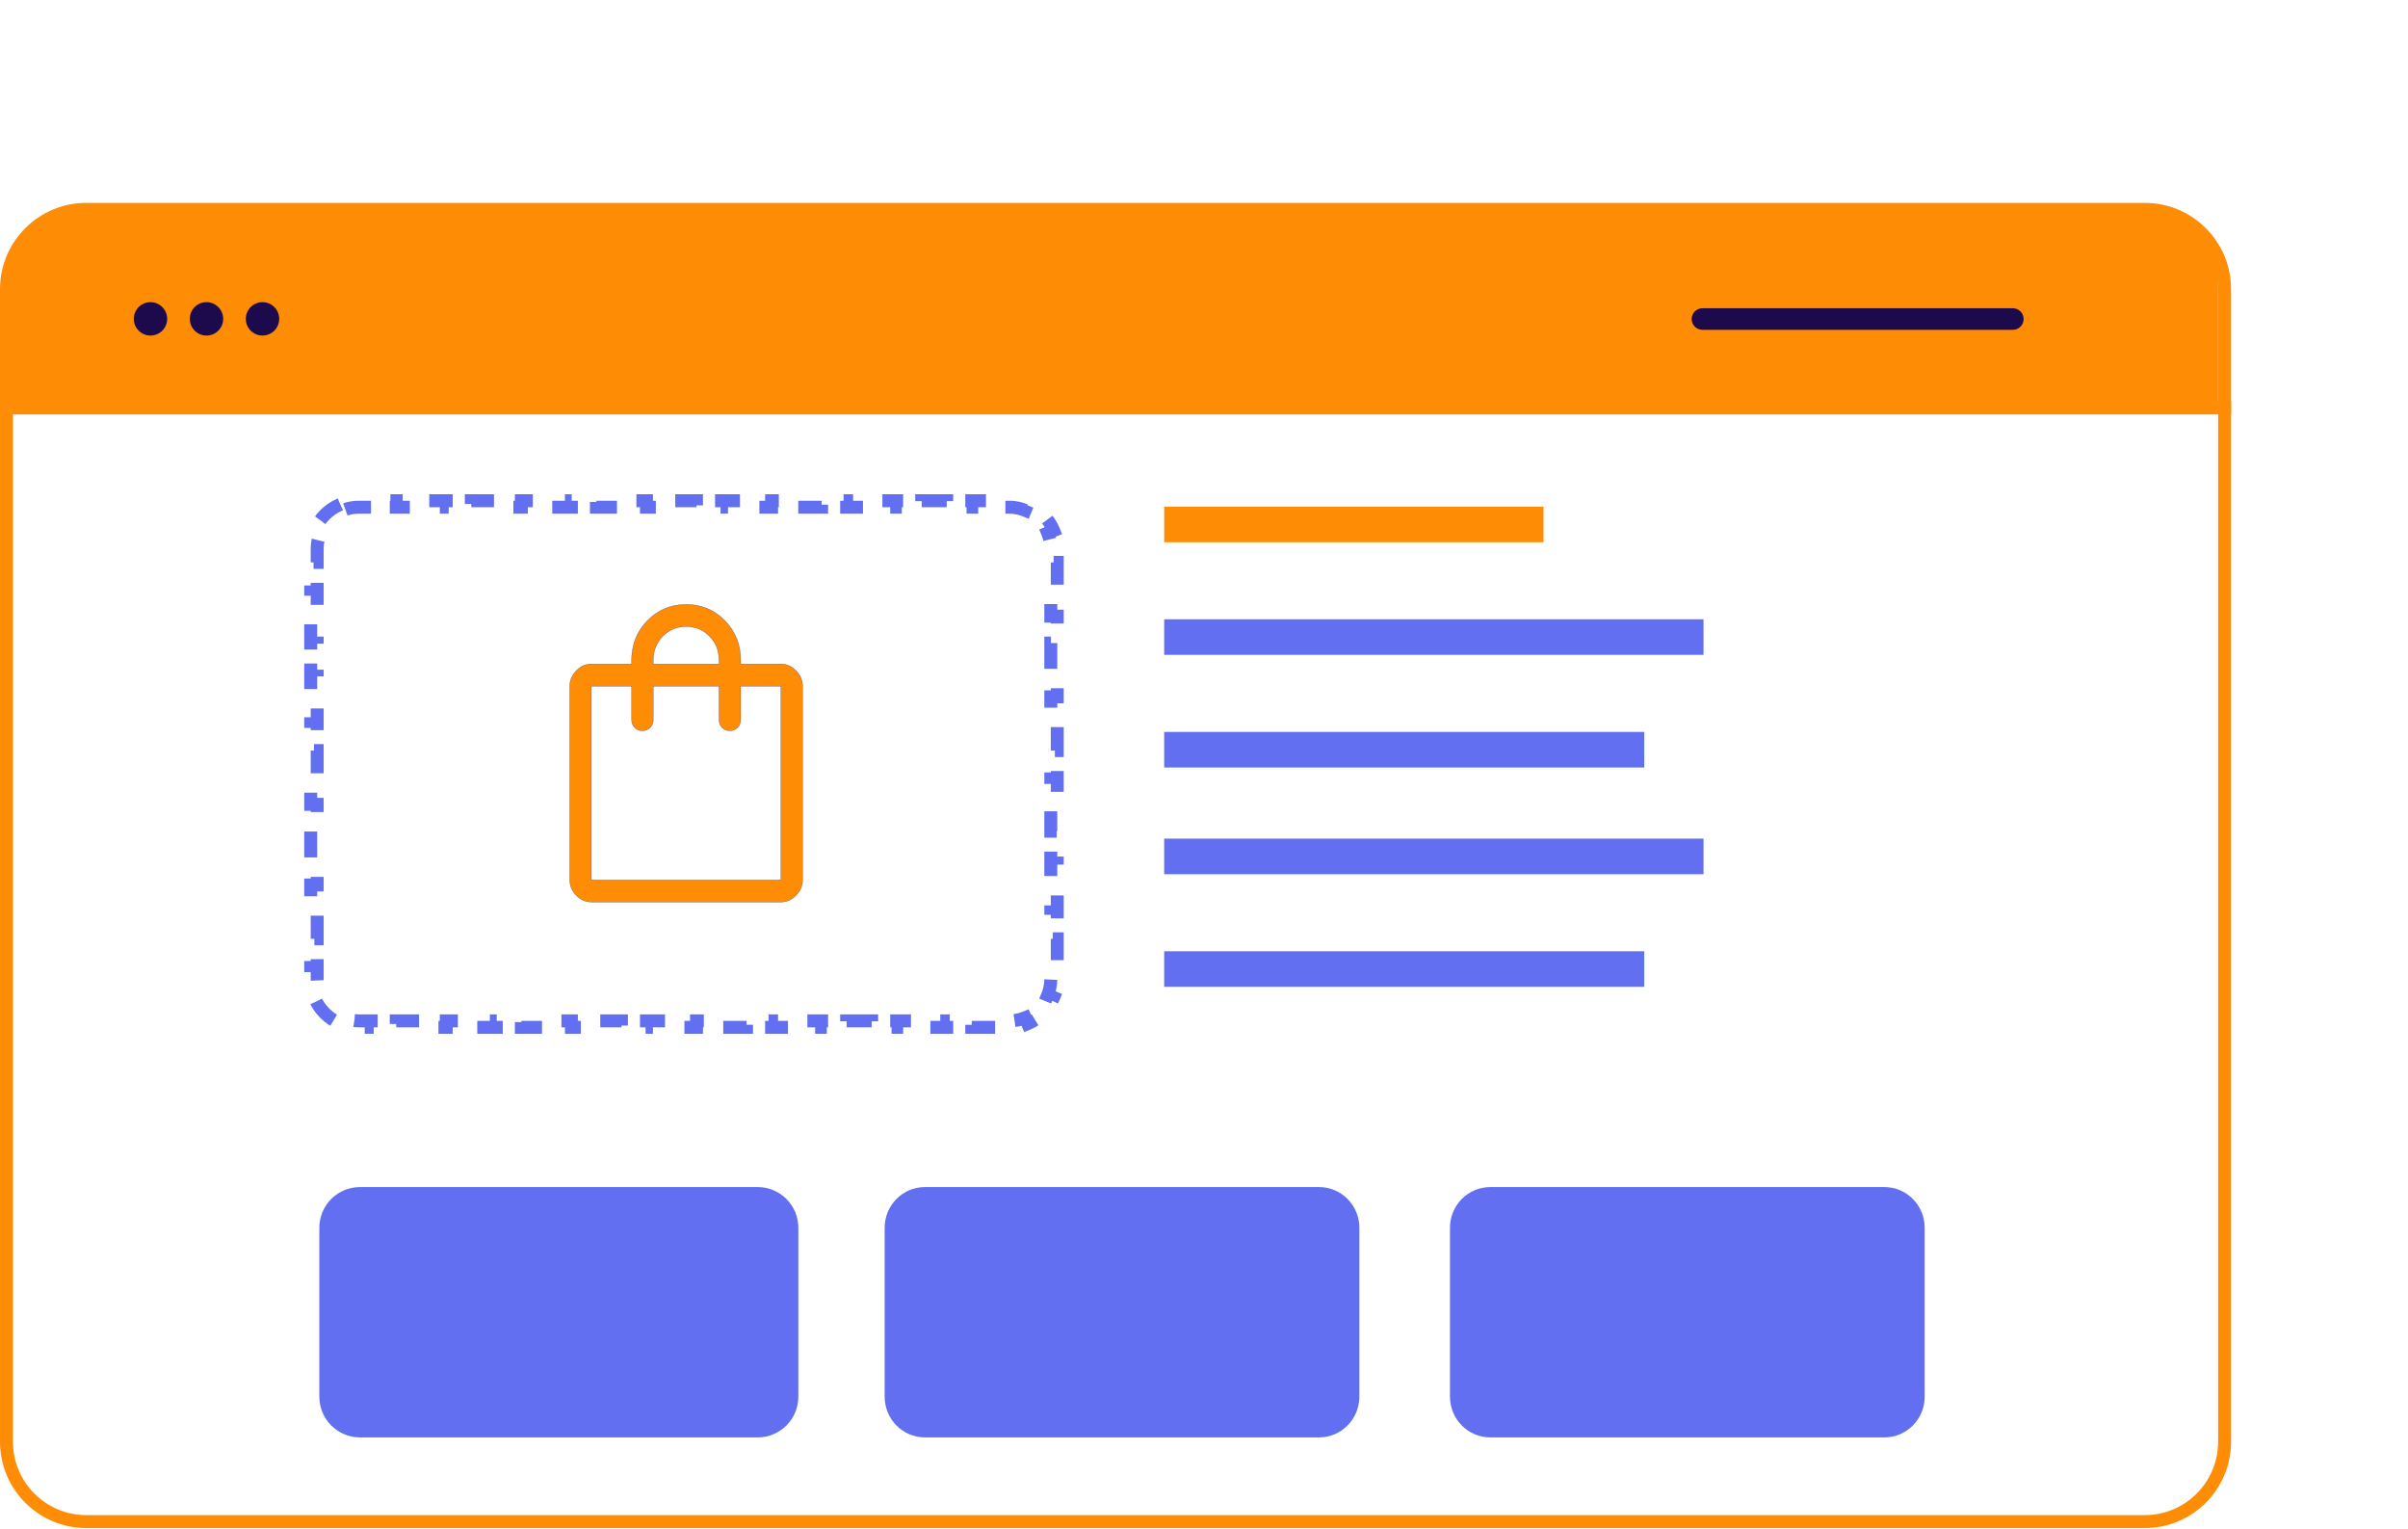
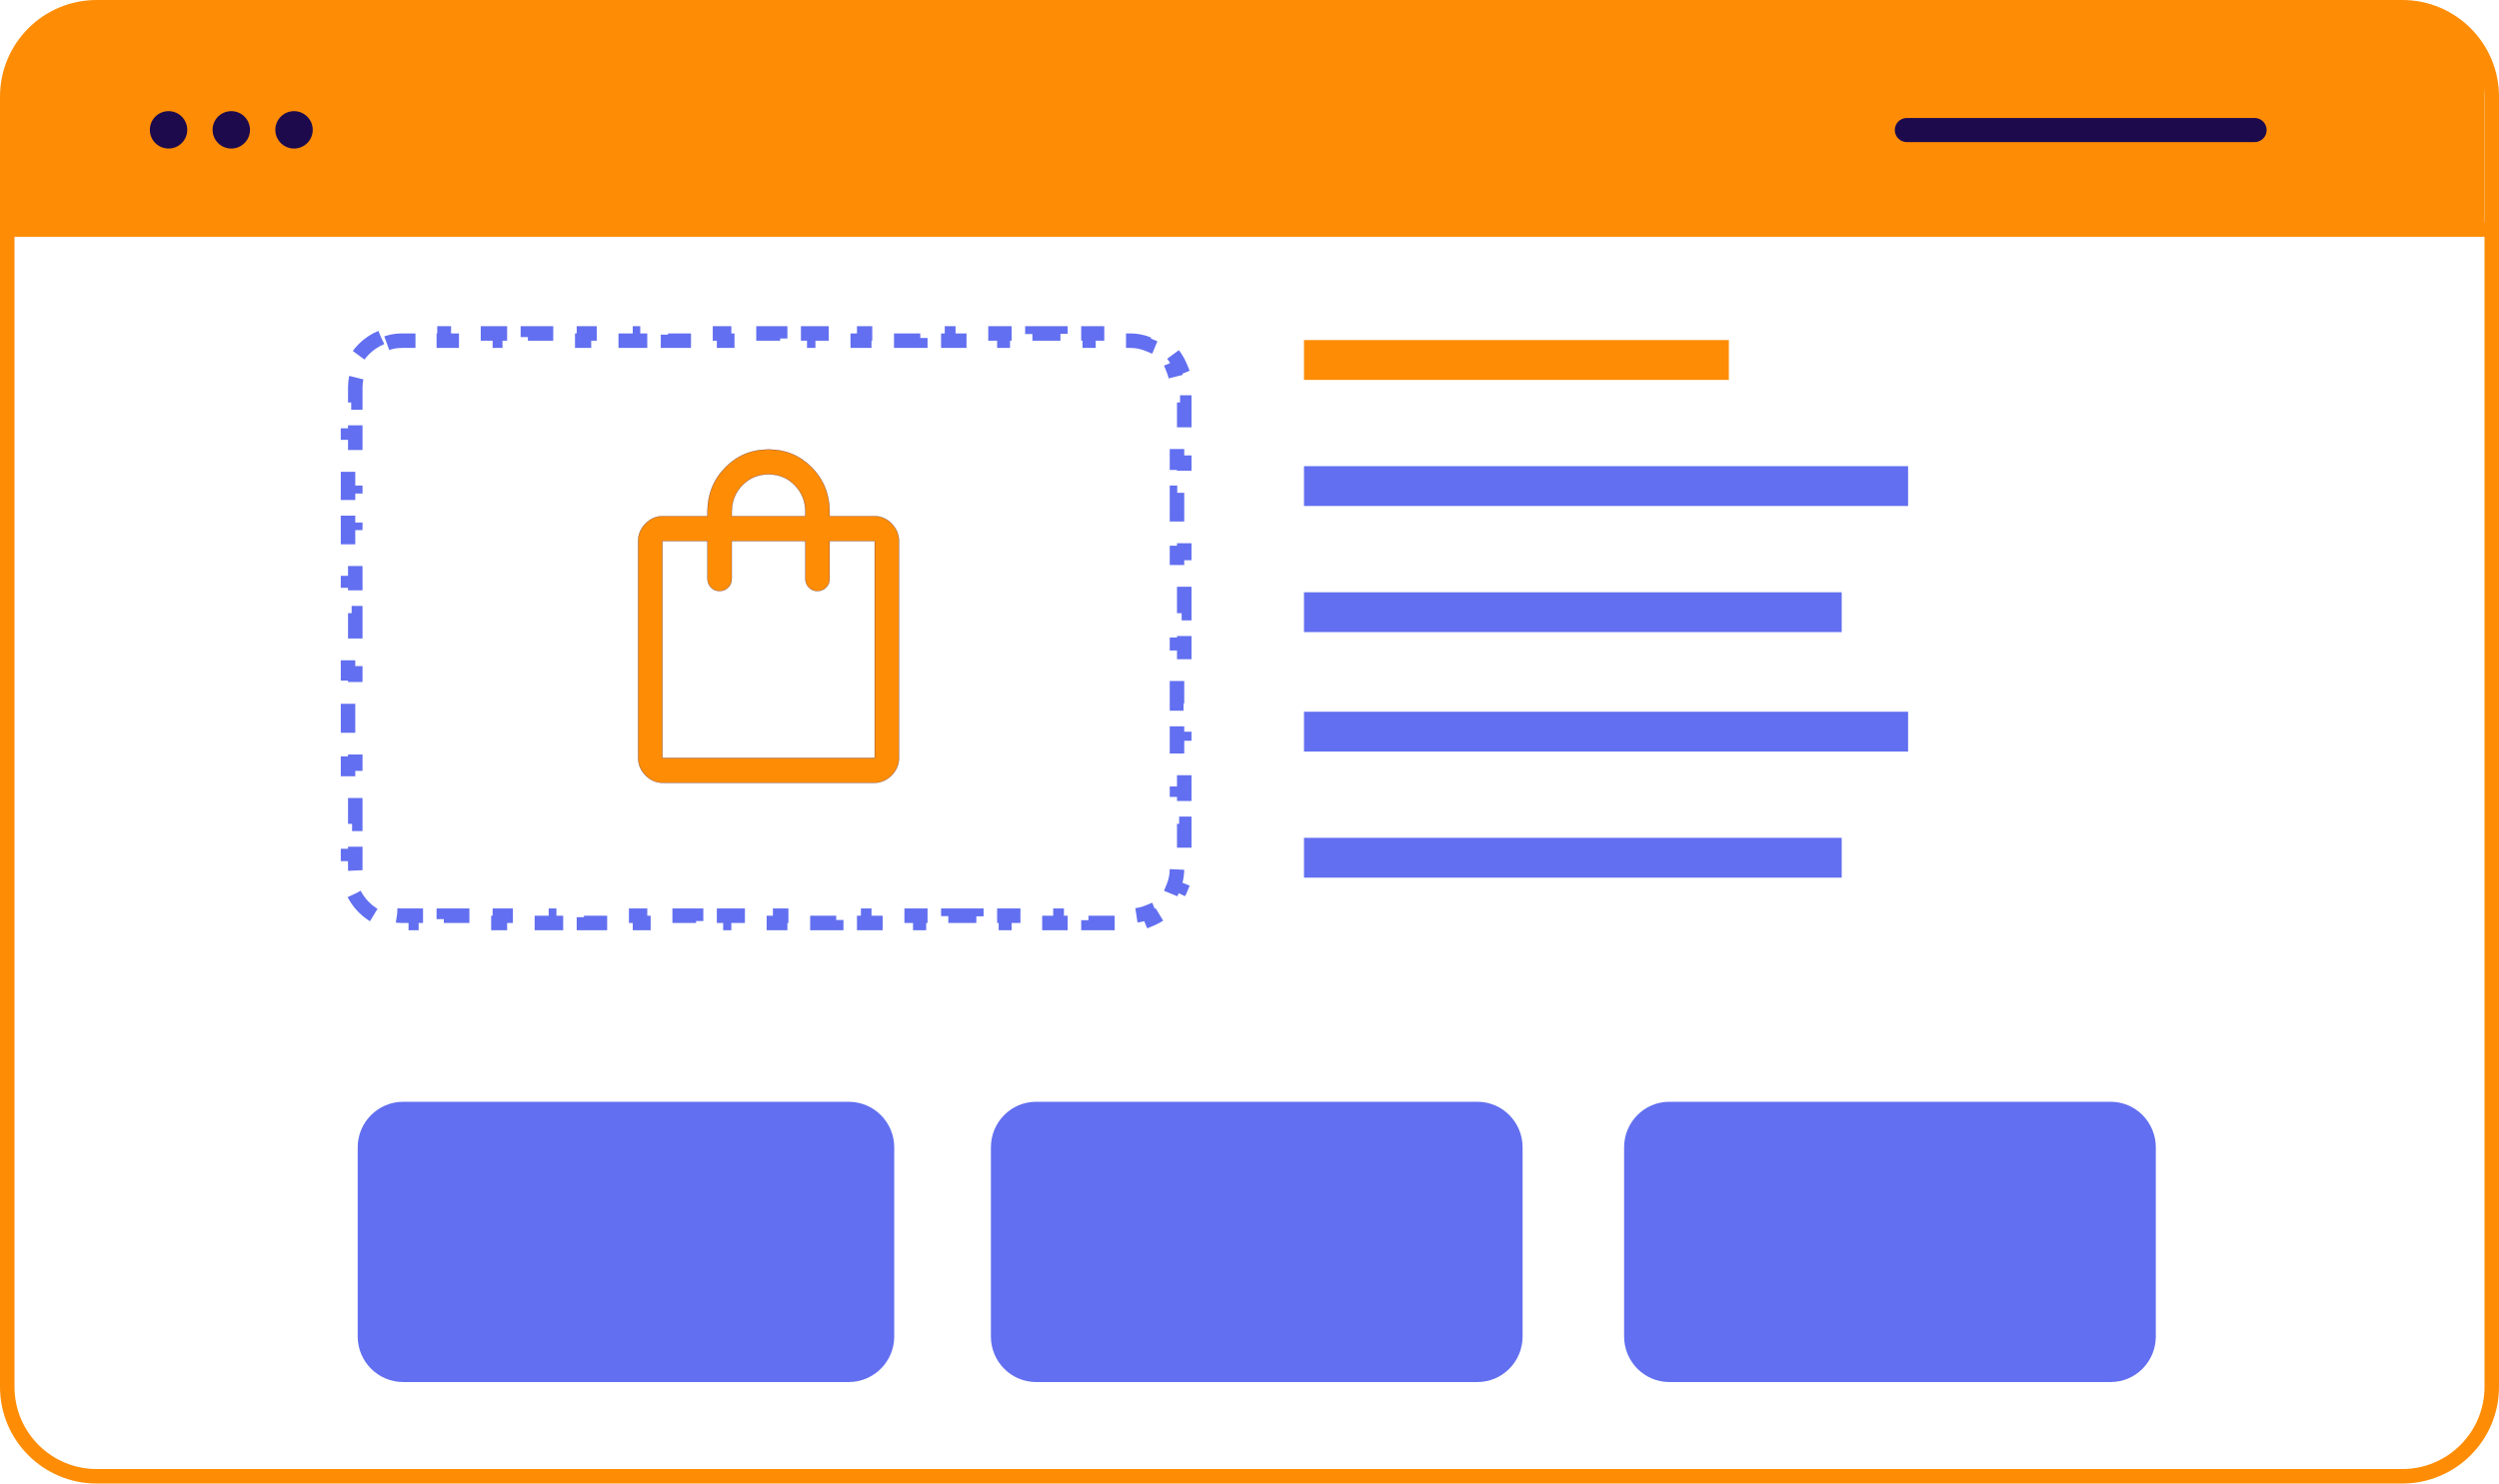
- <svg xmlns="http://www.w3.org/2000/svg" width="558" height="354" viewBox="0 0 558 354" fill="none">
-   <path d="M394.753 143.468H269.772V151.708H394.753V143.468Z" fill="#626FF0" />
-   <path d="M394.753 194.284H269.772V202.525H394.753V194.284Z" fill="#626FF0" />
-   <path d="M381.019 169.563H269.772V177.804H381.019V169.563Z" fill="#626FF0" />
-   <path d="M381.019 220.379H269.772V228.619H381.019V220.379Z" fill="#626FF0" />
-   <path d="M357.671 117.373H269.772V125.614H357.671V117.373Z" fill="#FF8C05" />
-   <path d="M78.854 116.852C76.137 117.987 73.965 120.175 72.84 122.908L74.227 123.479C73.759 124.616 73.5 125.865 73.5 127.178V130.291H72V136.519H73.5V142.747H72V148.975H73.5V155.203H72V161.431H73.5V167.659H72V173.887H73.5V180.115H72V186.343H73.5V192.571H72V198.799H73.5V205.026H72V211.254H73.5V217.482H72V223.71H73.5V226.824C73.5 228.137 73.759 229.385 74.227 230.522L72.84 231.093C73.965 233.826 76.137 236.013 78.854 237.148L79.433 235.764C80.566 236.238 81.811 236.5 83.12 236.5H86.019V238H91.818V236.5H97.616V238H103.415V236.5H109.213V238H115.012V236.5H120.81V238H126.609V236.5H132.407V238H138.205V236.5H144.004V238H149.802V236.5H155.601V238H161.399V236.5H167.198V238H172.996V236.5H178.795V238H184.593V236.5H190.392V238H196.19V236.5H201.988V238H207.787V236.5H213.585V238H219.384V236.5H225.182V238H230.981V236.5H233.88C235.189 236.5 236.434 236.238 237.568 235.764L238.146 237.148C240.863 236.013 243.036 233.827 244.16 231.093L242.773 230.522C243.241 229.385 243.5 228.137 243.5 226.824V223.71H245V217.482H243.5V211.254H245V205.026H243.5V198.799H245V192.571H243.5V186.343H245V180.115H243.5V173.887H245V167.659H243.5V161.431H245V155.203H243.5V148.975H245V142.747H243.5V136.519H245V130.291H243.5V127.178C243.5 125.864 243.241 124.616 242.773 123.479L244.16 122.908C243.036 120.175 240.863 117.987 238.146 116.852L237.568 118.236C236.434 117.762 235.189 117.5 233.88 117.5H230.981V116H225.182V117.5H219.384V116H213.585V117.5H207.787V116H201.988V117.5H196.19V116H190.392V117.5H184.593V116H178.795V117.5H172.996V116H167.198V117.5H161.399V116H155.601V117.5H149.802V116H144.004V117.5H138.205V116H132.407V117.5H126.609V116H120.81V117.5H115.012V116H109.213V117.5H103.415V116H97.616V117.5H91.818V116H86.019V117.5H83.12C81.811 117.5 80.566 117.762 79.433 118.236L78.854 116.852Z" stroke="#626FF0" stroke-width="3" stroke-dasharray="6 6" />
-   <path d="M305.651 275H214.345C209.185 275 205 279.222 205 284.431V323.566C205 328.775 209.185 333 214.345 333H305.651C310.815 333 315 328.775 315 323.566V284.431C315 279.222 310.815 275 305.651 275Z" fill="#626FF0" />
-   <path d="M436.655 275H345.349C340.185 275 336 279.222 336 284.431V323.566C336 328.775 340.185 333 345.349 333H436.655C441.815 333 446 328.775 446 323.566V284.431C446 279.222 441.815 275 436.655 275Z" fill="#626FF0" />
-   <path d="M514 94H2.5V64.5L5 55.5C10.27 51.241 13 50.011 17.5 49.5H480H502.5L514 58V94Z" fill="#FF8C05" />
-   <path d="M466.43 76.41H394.5C393.12 76.41 392 75.29 392 73.91C392 72.53 393.12 71.41 394.5 71.41H466.43C467.81 71.41 468.93 72.53 468.93 73.91C468.93 75.29 467.82 76.41 466.43 76.41Z" fill="#1C0A4D" />
-   <path d="M34.87 77.74C37.007 77.74 38.74 76.007 38.74 73.87C38.74 71.733 37.007 70 34.87 70C32.733 70 31 71.733 31 73.87C31 76.007 32.733 77.74 34.87 77.74Z" fill="#1C0A4D" />
-   <path d="M47.85 77.74C49.987 77.74 51.72 76.007 51.72 73.87C51.72 71.733 49.987 70 47.85 70C45.713 70 43.98 71.733 43.98 73.87C43.98 76.007 45.713 77.74 47.85 77.74Z" fill="#1C0A4D" />
-   <path d="M60.83 77.74C62.967 77.74 64.7 76.007 64.7 73.87C64.7 71.733 62.967 70 60.83 70C58.693 70 56.96 71.733 56.96 73.87C56.96 76.007 58.693 77.74 60.83 77.74Z" fill="#1C0A4D" />
-   <path d="M517 93H0V96H517V93Z" fill="#FF8C05" />
-   <rect x="1.5" y="48.5" width="514" height="304" rx="18.5" stroke="#FF8C05" stroke-width="3" />
-   <path d="M175.567 275H83.432C78.223 275 74 279.222 74 284.431V323.566C74 328.775 78.223 333 83.432 333H175.567C180.777 333 185 328.775 185 323.566V284.431C185 279.222 180.777 275 175.567 275Z" fill="#626FF0" />
-   <path d="M146.344 153.825H146.369V153.8V152.938C146.369 149.321 147.59 146.266 150.032 143.769C152.474 141.273 155.463 140.025 159 140.025C162.537 140.025 165.526 141.273 167.968 143.769C170.41 146.266 171.631 149.321 171.631 152.938V153.8V153.825H171.656H180.938C182.28 153.825 183.455 154.339 184.463 155.37C185.472 156.401 185.975 157.602 185.975 158.975V203.825C185.975 205.198 185.472 206.399 184.463 207.43C183.455 208.461 182.28 208.975 180.938 208.975H137.062C135.72 208.975 134.545 208.461 133.537 207.43C132.528 206.399 132.025 205.198 132.025 203.825V158.975C132.025 157.602 132.528 156.401 133.537 155.37C134.545 154.339 135.72 153.825 137.062 153.825H146.344ZM137.037 203.825V203.85H137.062H180.938H180.963V203.825V158.975V158.95H180.938H171.656H171.631V158.975V166.737C171.631 167.464 171.39 168.073 170.906 168.564C170.423 169.055 169.825 169.3 169.11 169.3C168.395 169.3 167.802 169.055 167.329 168.564C166.856 168.073 166.619 167.465 166.619 166.737V158.975V158.95H166.594H151.406H151.381V158.975V166.737C151.381 167.464 151.14 168.073 150.656 168.564C150.173 169.055 149.575 169.3 148.86 169.3C148.145 169.3 147.552 169.055 147.079 168.564C146.606 168.073 146.369 167.465 146.369 166.737V158.975V158.95H146.344H137.062H137.037V158.975V203.825ZM151.381 153.8V153.825H151.406H166.594H166.619V153.8V152.938C166.619 150.746 165.885 148.9 164.418 147.4C162.951 145.9 161.144 145.15 159 145.15C156.856 145.15 155.049 145.9 153.582 147.4C152.115 148.9 151.381 150.746 151.381 152.938V153.8Z" fill="#FF8C05" stroke="#1C0A4D" stroke-width="0.05" />
-   <defs>
-     <linearGradient id="paint0_linear_508_536" x1="470.57" y1="22.366" x2="521.381" y2="73.622" gradientUnits="userSpaceOnUse">
-       <stop offset="0.005" stop-color="#FF8C05" />
-       <stop offset="0.74" stop-color="#CE2726" />
-     </linearGradient>
-   </defs>
+ <svg xmlns="http://www.w3.org/2000/svg" width="517" height="307" viewBox="0 0 517 307" fill="none">
+   <path d="M394.753 96.468H269.772V104.709H394.753V96.468Z" fill="#626FF0" />
+   <path d="M394.753 147.285H269.772V155.525H394.753V147.285Z" fill="#626FF0" />
+   <path d="M381.019 122.564H269.772V130.804H381.019V122.564Z" fill="#626FF0" />
+   <path d="M381.019 173.379H269.772V181.62H381.019V173.379Z" fill="#626FF0" />
+   <path d="M357.671 70.374H269.772V78.614H357.671V70.374Z" fill="#FF8C05" />
+   <path d="M78.854 69.852C76.137 70.987 73.965 73.175 72.84 75.908L74.227 76.479C73.759 77.616 73.5 78.865 73.5 80.177V83.291H72V89.519H73.5V95.747H72V101.975H73.5V108.203H72V114.431H73.5V120.659H72V126.887H73.5V133.115H72V139.343H73.5V145.571H72V151.799H73.5V158.026H72V164.254H73.5V170.482H72V176.71H73.5V179.824C73.5 181.137 73.759 182.385 74.227 183.522L72.84 184.093C73.965 186.826 76.137 189.013 78.854 190.148L79.433 188.764C80.566 189.238 81.811 189.5 83.12 189.5H86.019V191H91.818V189.5H97.616V191H103.415V189.5H109.213V191H115.012V189.5H120.81V191H126.609V189.5H132.407V191H138.205V189.5H144.004V191H149.802V189.5H155.601V191H161.399V189.5H167.198V191H172.996V189.5H178.795V191H184.593V189.5H190.392V191H196.19V189.5H201.988V191H207.787V189.5H213.585V191H219.384V189.5H225.182V191H230.981V189.5H233.88C235.189 189.5 236.434 189.238 237.568 188.764L238.146 190.148C240.863 189.013 243.036 186.827 244.16 184.093L242.773 183.522C243.241 182.385 243.5 181.137 243.5 179.824V176.71H245V170.482H243.5V164.254H245V158.026H243.5V151.799H245V145.571H243.5V139.343H245V133.115H243.5V126.887H245V120.659H243.5V114.431H245V108.203H243.5V101.975H245V95.747H243.5V89.519H245V83.291H243.5V80.177C243.5 78.865 243.241 77.616 242.773 76.479L244.16 75.908C243.036 73.174 240.863 70.987 238.146 69.852L237.568 71.236C236.434 70.762 235.189 70.5 233.88 70.5H230.981V69H225.182V70.5H219.384V69H213.585V70.5H207.787V69H201.988V70.5H196.19V69H190.392V70.5H184.593V69H178.795V70.5H172.996V69H167.198V70.5H161.399V69H155.601V70.5H149.802V69H144.004V70.5H138.205V69H132.407V70.5H126.609V69H120.81V70.5H115.012V69H109.213V70.5H103.415V69H97.616V70.5H91.818V69H86.019V70.5H83.12C81.811 70.5 80.566 70.762 79.433 71.236L78.854 69.852Z" stroke="#626FF0" stroke-width="3" stroke-dasharray="6 6" />
+   <path d="M305.651 228H214.345C209.185 228 205 232.222 205 237.431V276.566C205 281.775 209.185 286 214.345 286H305.651C310.815 286 315 281.775 315 276.566V237.431C315 232.222 310.815 228 305.651 228Z" fill="#626FF0" />
+   <path d="M436.655 228H345.349C340.185 228 336 232.222 336 237.431V276.566C336 281.775 340.185 286 345.349 286H436.655C441.815 286 446 281.775 446 276.566V237.431C446 232.222 441.815 228 436.655 228Z" fill="#626FF0" />
+   <path d="M514 47H2.5V17.5L5 8.5C10.27 4.241 13 3.011 17.5 2.5H480H502.5L514 11V47Z" fill="#FF8C05" />
+   <path d="M466.43 29.41H394.5C393.12 29.41 392 28.29 392 26.91C392 25.53 393.12 24.41 394.5 24.41H466.43C467.81 24.41 468.93 25.53 468.93 26.91C468.93 28.29 467.82 29.41 466.43 29.41Z" fill="#1C0A4D" />
+   <path d="M34.87 30.74C37.007 30.74 38.74 29.007 38.74 26.87C38.74 24.733 37.007 23 34.87 23C32.733 23 31 24.733 31 26.87C31 29.007 32.733 30.74 34.87 30.74Z" fill="#1C0A4D" />
+   <path d="M47.85 30.74C49.987 30.74 51.72 29.007 51.72 26.87C51.72 24.733 49.987 23 47.85 23C45.713 23 43.98 24.733 43.98 26.87C43.98 29.007 45.713 30.74 47.85 30.74Z" fill="#1C0A4D" />
+   <path d="M60.83 30.74C62.967 30.74 64.7 29.007 64.7 26.87C64.7 24.733 62.967 23 60.83 23C58.693 23 56.96 24.733 56.96 26.87C56.96 29.007 58.693 30.74 60.83 30.74Z" fill="#1C0A4D" />
+   <path d="M517 46H0V49H517V46Z" fill="#FF8C05" />
+   <rect x="1.5" y="1.5" width="514" height="304" rx="18.5" stroke="#FF8C05" stroke-width="3" />
+   <path d="M175.567 228H83.432C78.223 228 74 232.222 74 237.431V276.566C74 281.775 78.223 286 83.432 286H175.567C180.777 286 185 281.775 185 276.566V237.431C185 232.222 180.777 228 175.567 228Z" fill="#626FF0" />
+   <path d="M146.344 106.825H146.369V106.8V105.938C146.369 102.321 147.59 99.266 150.032 96.769C152.474 94.273 155.463 93.025 159 93.025C162.537 93.025 165.526 94.273 167.968 96.769C170.41 99.266 171.631 102.321 171.631 105.938V106.8V106.825H171.656H180.938C182.28 106.825 183.455 107.339 184.463 108.37C185.472 109.401 185.975 110.602 185.975 111.975V156.825C185.975 158.198 185.472 159.399 184.463 160.43C183.455 161.461 182.28 161.975 180.938 161.975H137.062C135.72 161.975 134.545 161.461 133.537 160.43C132.528 159.399 132.025 158.198 132.025 156.825V111.975C132.025 110.602 132.528 109.401 133.537 108.37C134.545 107.339 135.72 106.825 137.062 106.825H146.344ZM137.037 156.825V156.85H137.062H180.938H180.963V156.825V111.975V111.95H180.938H171.656H171.631V111.975V119.737C171.631 120.464 171.39 121.073 170.906 121.564C170.423 122.055 169.825 122.3 169.11 122.3C168.395 122.3 167.802 122.055 167.329 121.564C166.856 121.073 166.619 120.465 166.619 119.737V111.975V111.95H166.594H151.406H151.381V111.975V119.737C151.381 120.464 151.14 121.073 150.656 121.564C150.173 122.055 149.575 122.3 148.86 122.3C148.145 122.3 147.552 122.055 147.079 121.564C146.606 121.073 146.369 120.465 146.369 119.737V111.975V111.95H146.344H137.062H137.037V111.975V156.825ZM151.381 106.8V106.825H151.406H166.594H166.619V106.8V105.938C166.619 103.746 165.885 101.9 164.418 100.4C162.951 98.9 161.144 98.15 159 98.15C156.856 98.15 155.049 98.9 153.582 100.4C152.115 101.9 151.381 103.746 151.381 105.938V106.8Z" fill="#FF8C05" stroke="#1C0A4D" stroke-width="0.05" />
</svg>
